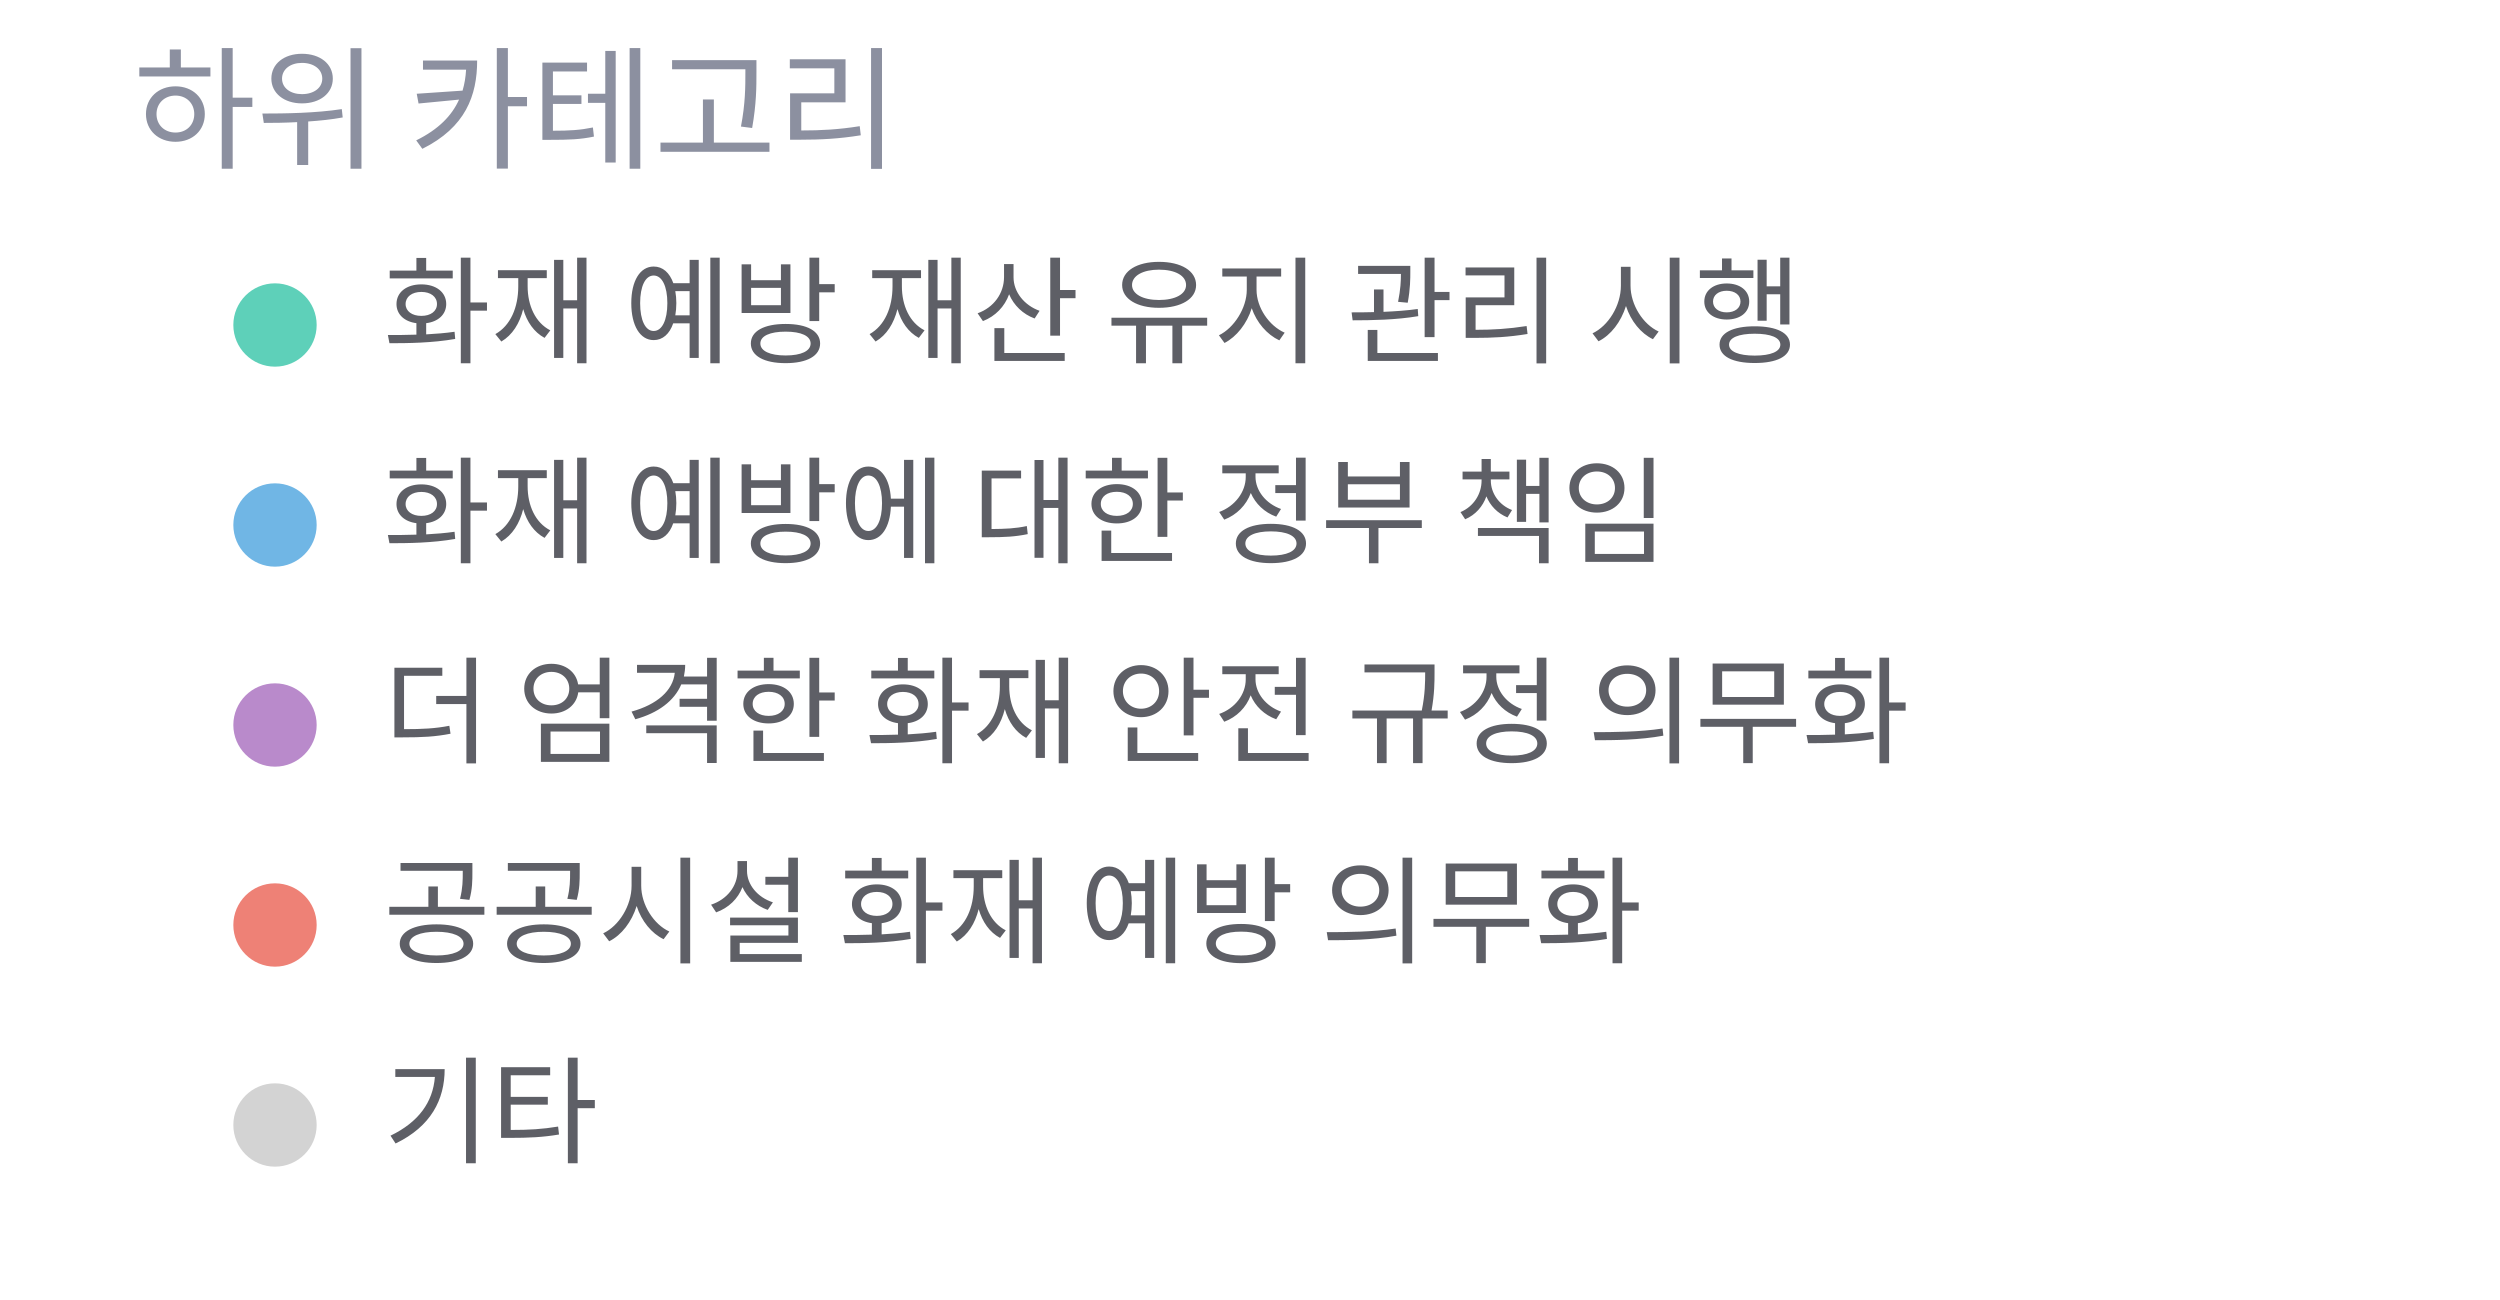
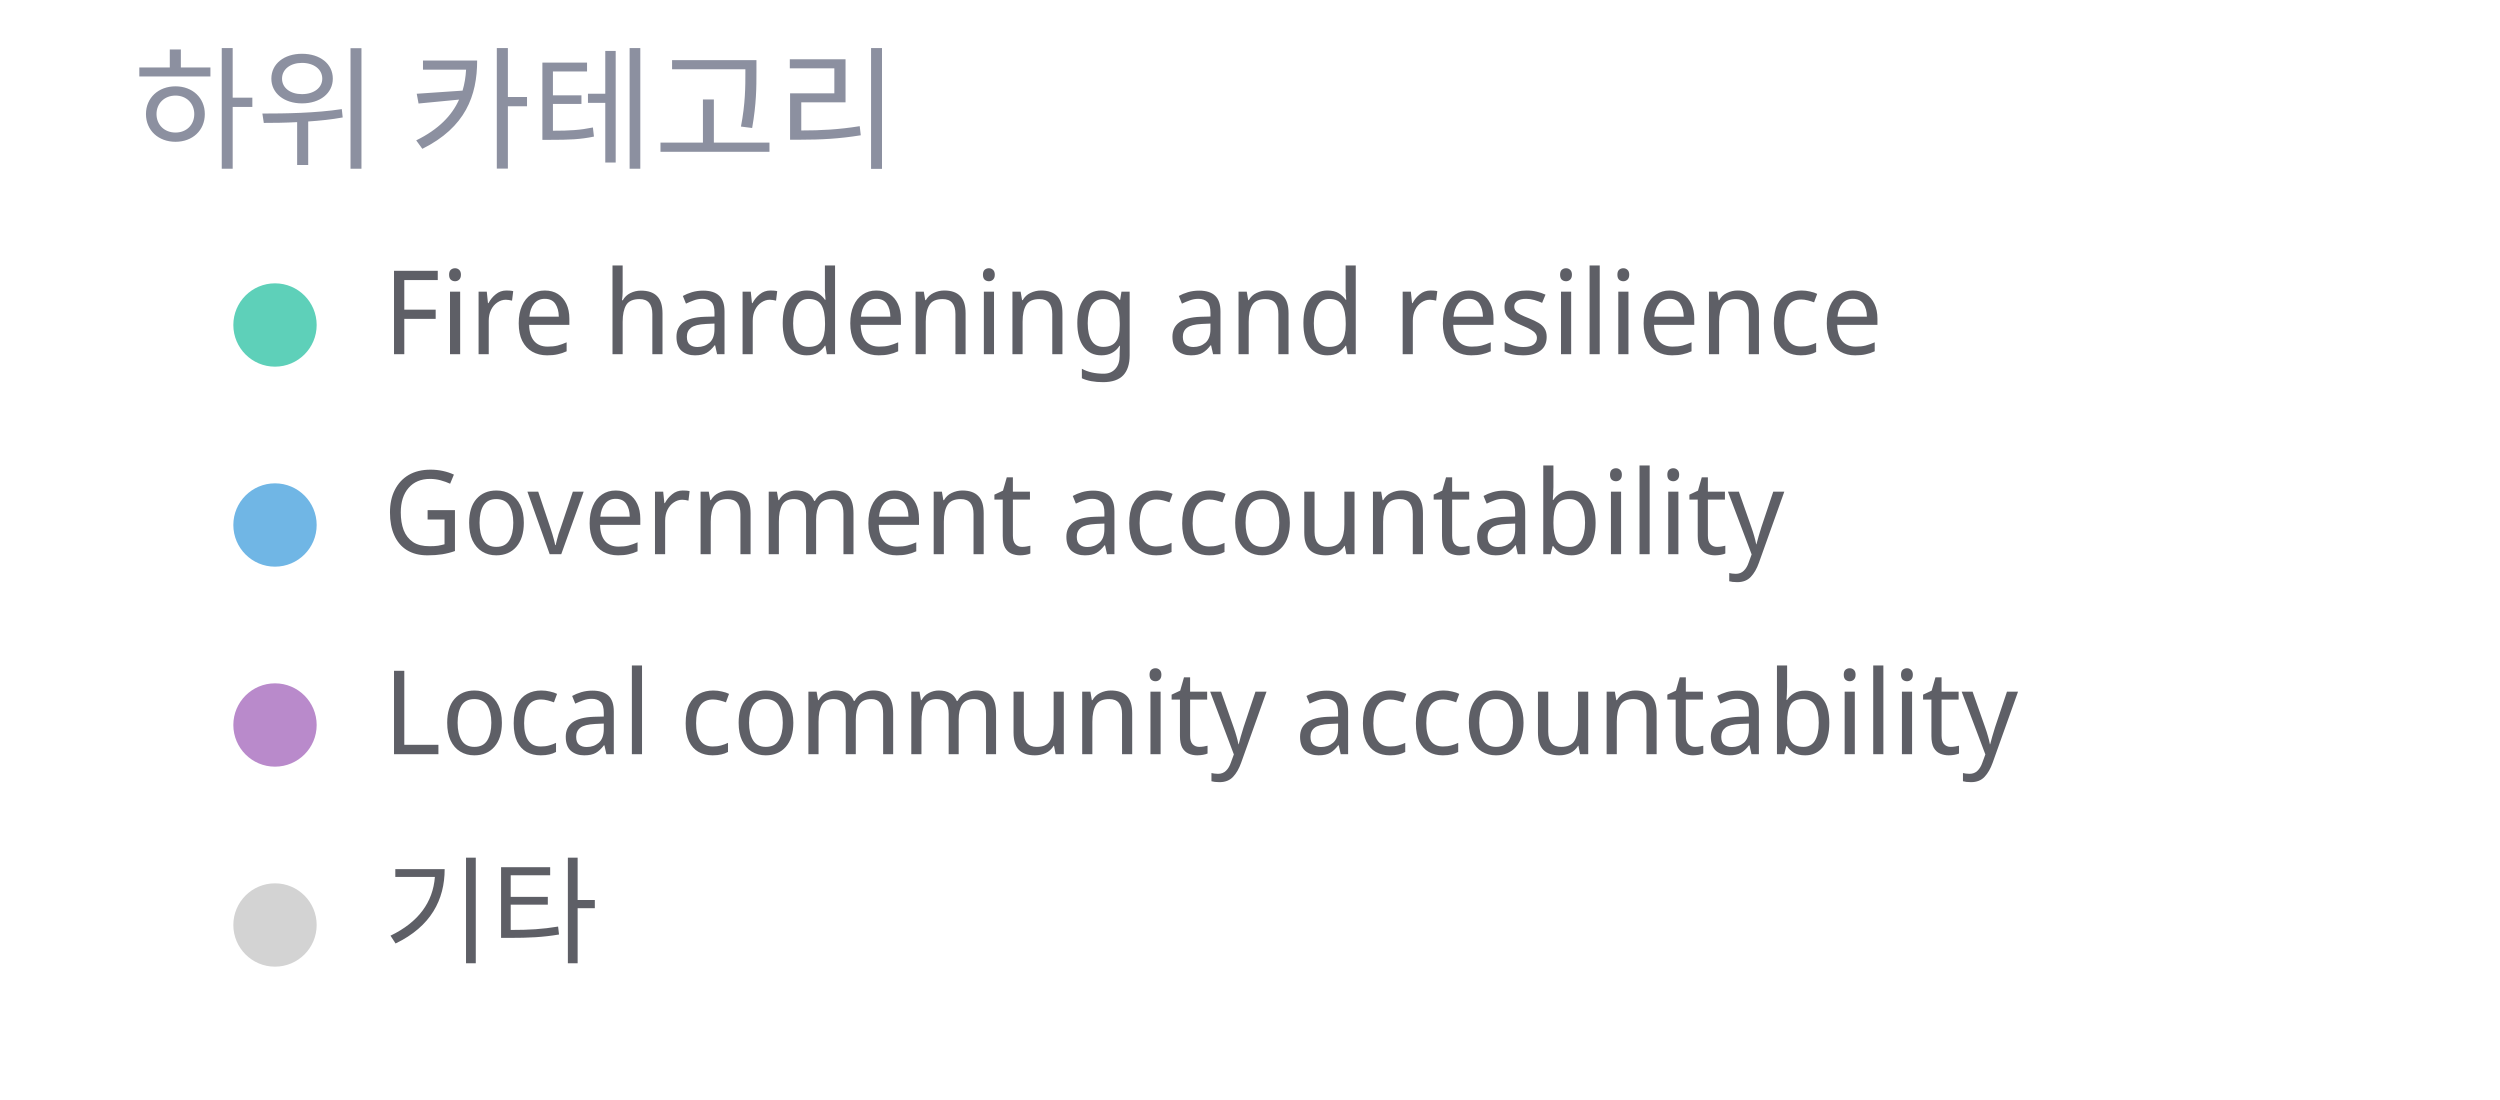
- <svg xmlns="http://www.w3.org/2000/svg" width="300" height="156" viewBox="0 0 300 156" preserveAspectRatio="xMidYMid meet">
+ <svg xmlns="http://www.w3.org/2000/svg" width="300" height="132" viewBox="0 0 300 132" preserveAspectRatio="xMidYMid meet">
  <text x="16" y="19" font-family="Noto Sans Display" font-size="16" font-weight="400" fill="#8c90a0">하위 카테고리</text>
  <circle cx="33" cy="39" r="5" fill="#5ed0b9" fill-opacity="1.0" stroke="none" stroke-width="0.5" />
-   <text fill="#5e5f66" x="46" y="42.5" font-family="Noto Sans Display" font-size="14">화재 예방 재산 유지 관리 시행</text>
+   <text fill="#5e5f66" x="46" y="42.5" font-family="Noto Sans Display" font-size="14">Fire hardening and resilience</text>
  <circle cx="33" cy="63" r="5" fill="#70b6e5" fill-opacity="1.0" stroke="none" stroke-width="0.5" />
-   <text fill="#5e5f66" x="46" y="66.5" font-family="Noto Sans Display" font-size="14">화재 예방에 대한 정부 책임</text>
+   <text fill="#5e5f66" x="46" y="66.5" font-family="Noto Sans Display" font-size="14">Government accountability</text>
  <circle cx="33" cy="87" r="5" fill="#b98acb" fill-opacity="1.0" stroke="none" stroke-width="0.5" />
-   <text fill="#5e5f66" x="46" y="90.5" font-family="Noto Sans Display" font-size="14">더 엄격한 화재 안전 규정 의무화</text>
-   <circle cx="33" cy="111" r="5" fill="#ee8176" fill-opacity="1.0" stroke="none" stroke-width="0.5" />
-   <text fill="#5e5f66" x="46" y="114.5" font-family="Noto Sans Display" font-size="14">공공시설 화재 예방 의무화</text>
-   <circle cx="33" cy="135" r="5" fill="lightgray" fill-opacity="1.0" stroke="none" stroke-width="0.5" />
-   <text fill="#5e5f66" x="46" y="138.5" font-family="Noto Sans Display" font-size="14">기타</text>
+   <text fill="#5e5f66" x="46" y="90.5" font-family="Noto Sans Display" font-size="14">Local community accountability</text>
+   <circle cx="33" cy="111" r="5" fill="lightgray" fill-opacity="1.0" stroke="none" stroke-width="0.5" />
+   <text fill="#5e5f66" x="46" y="114.5" font-family="Noto Sans Display" font-size="14">기타</text>
</svg>
